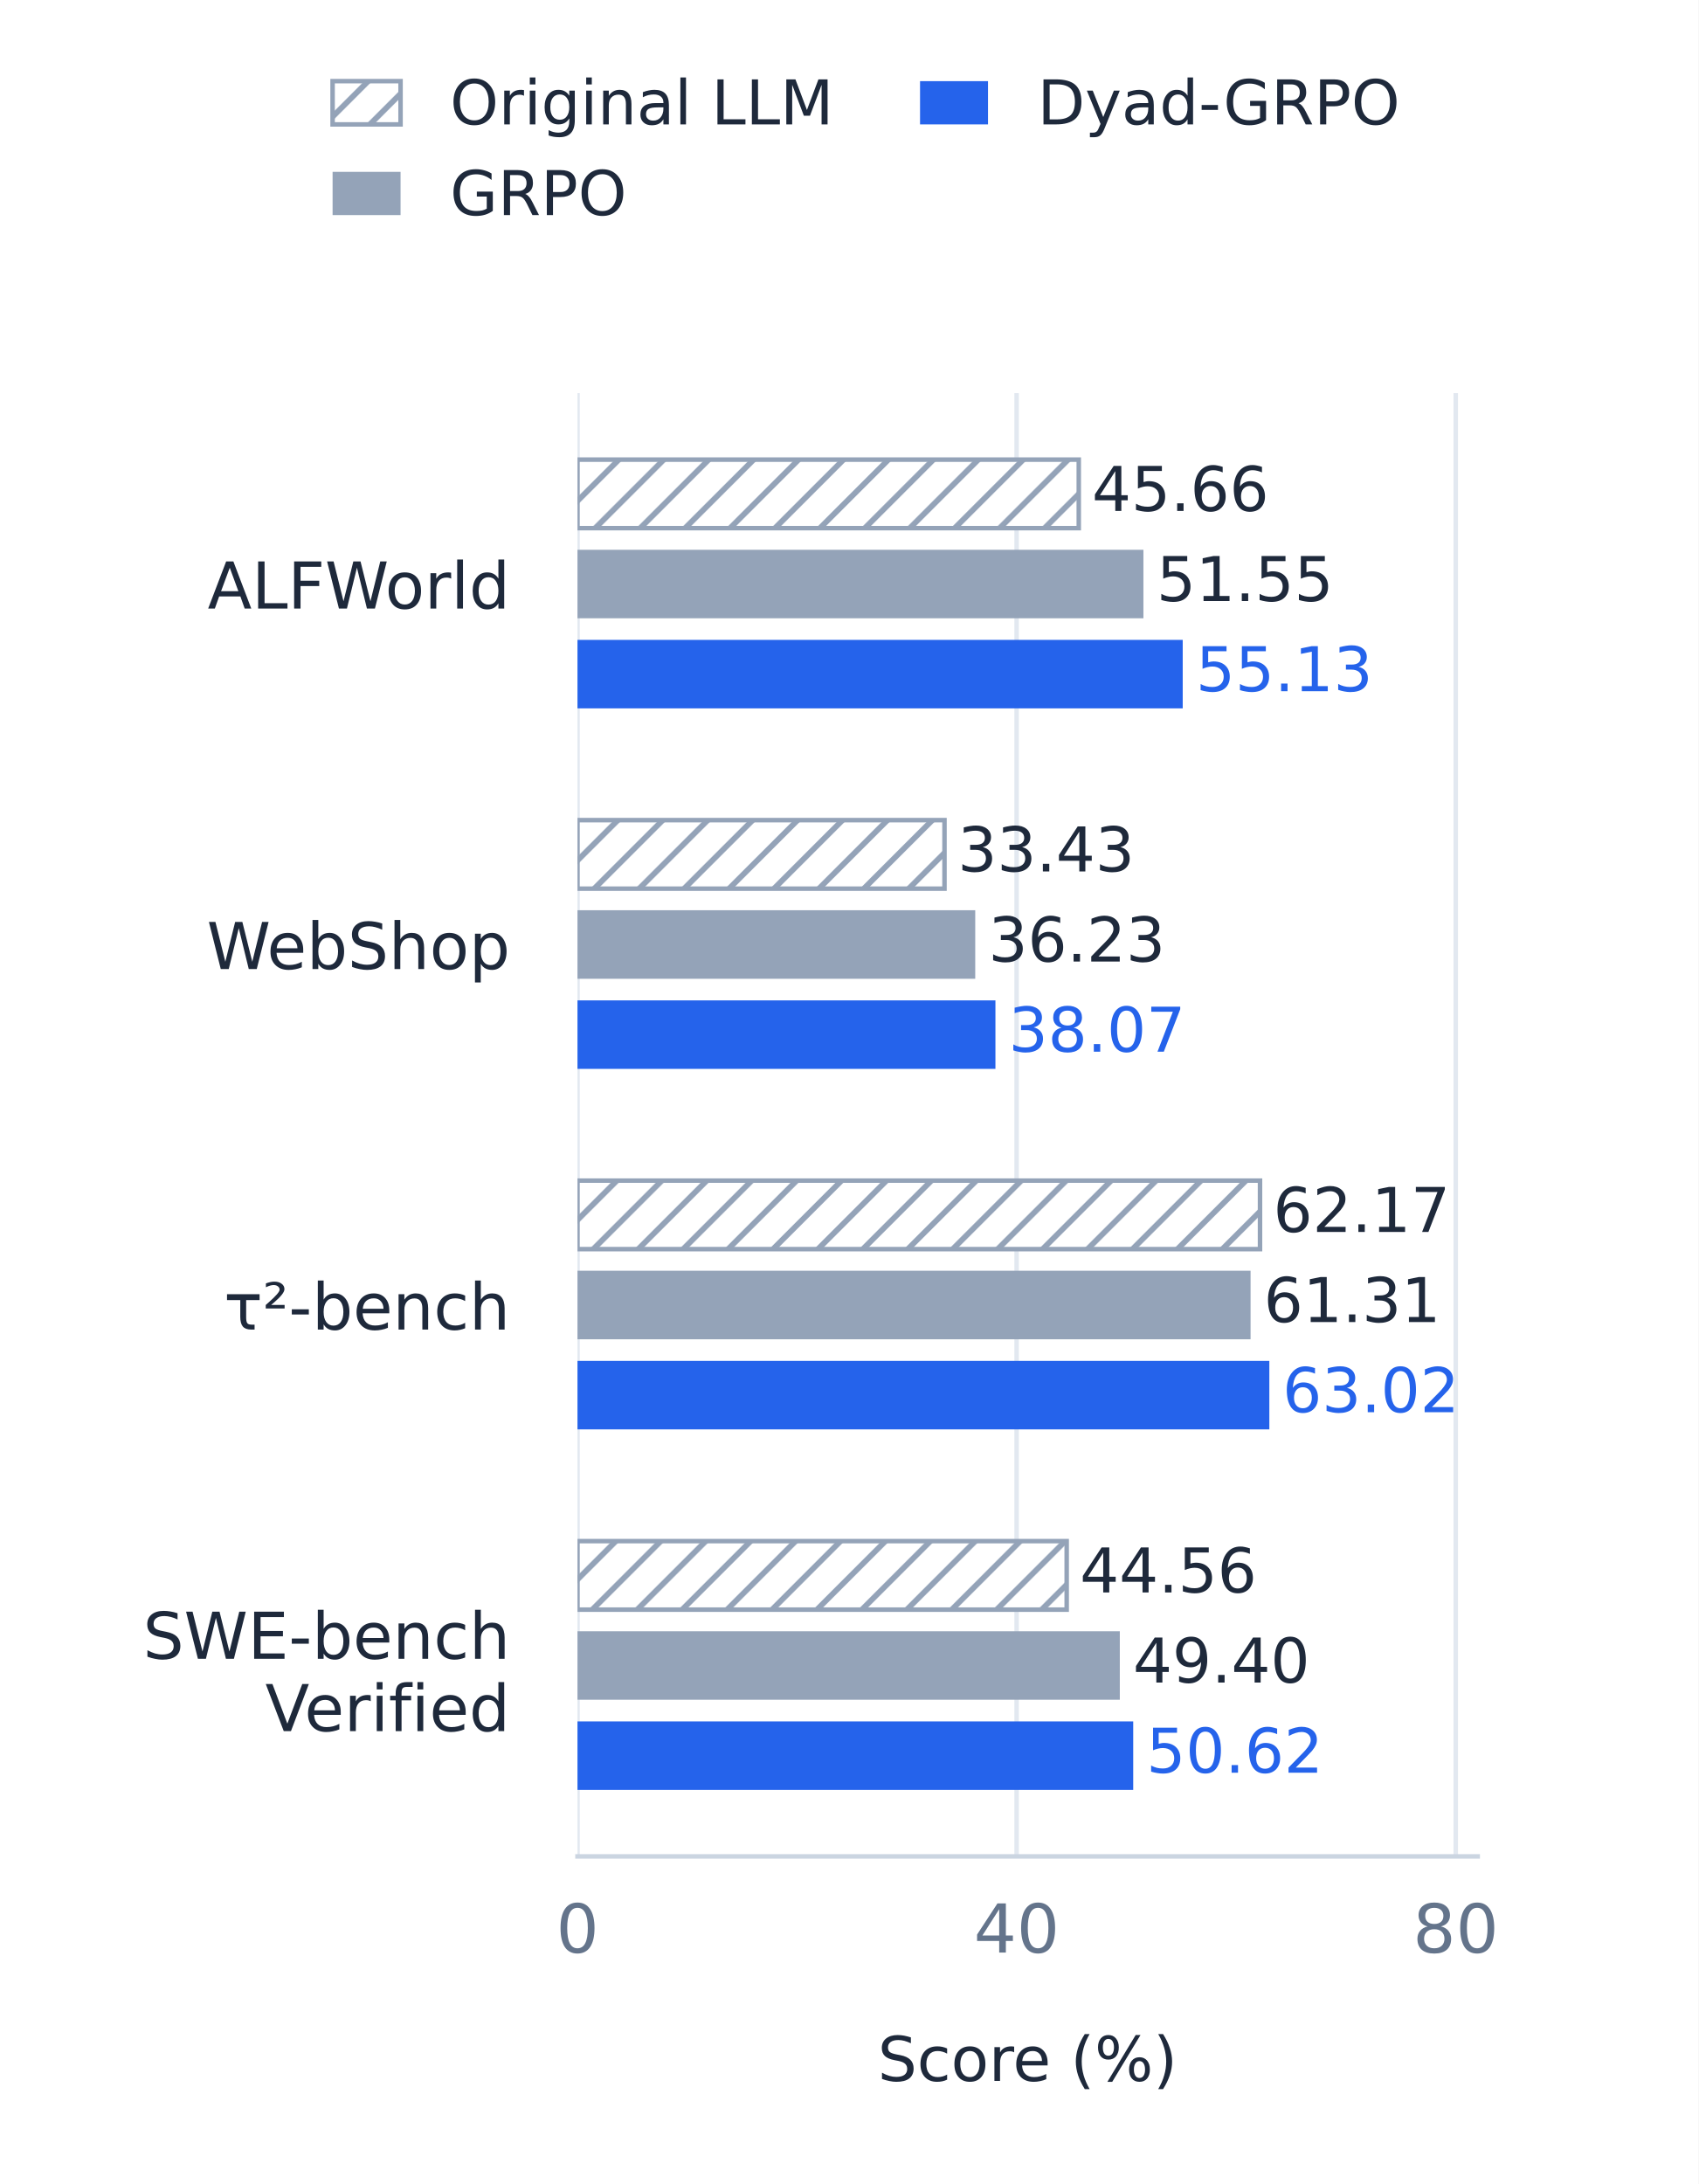
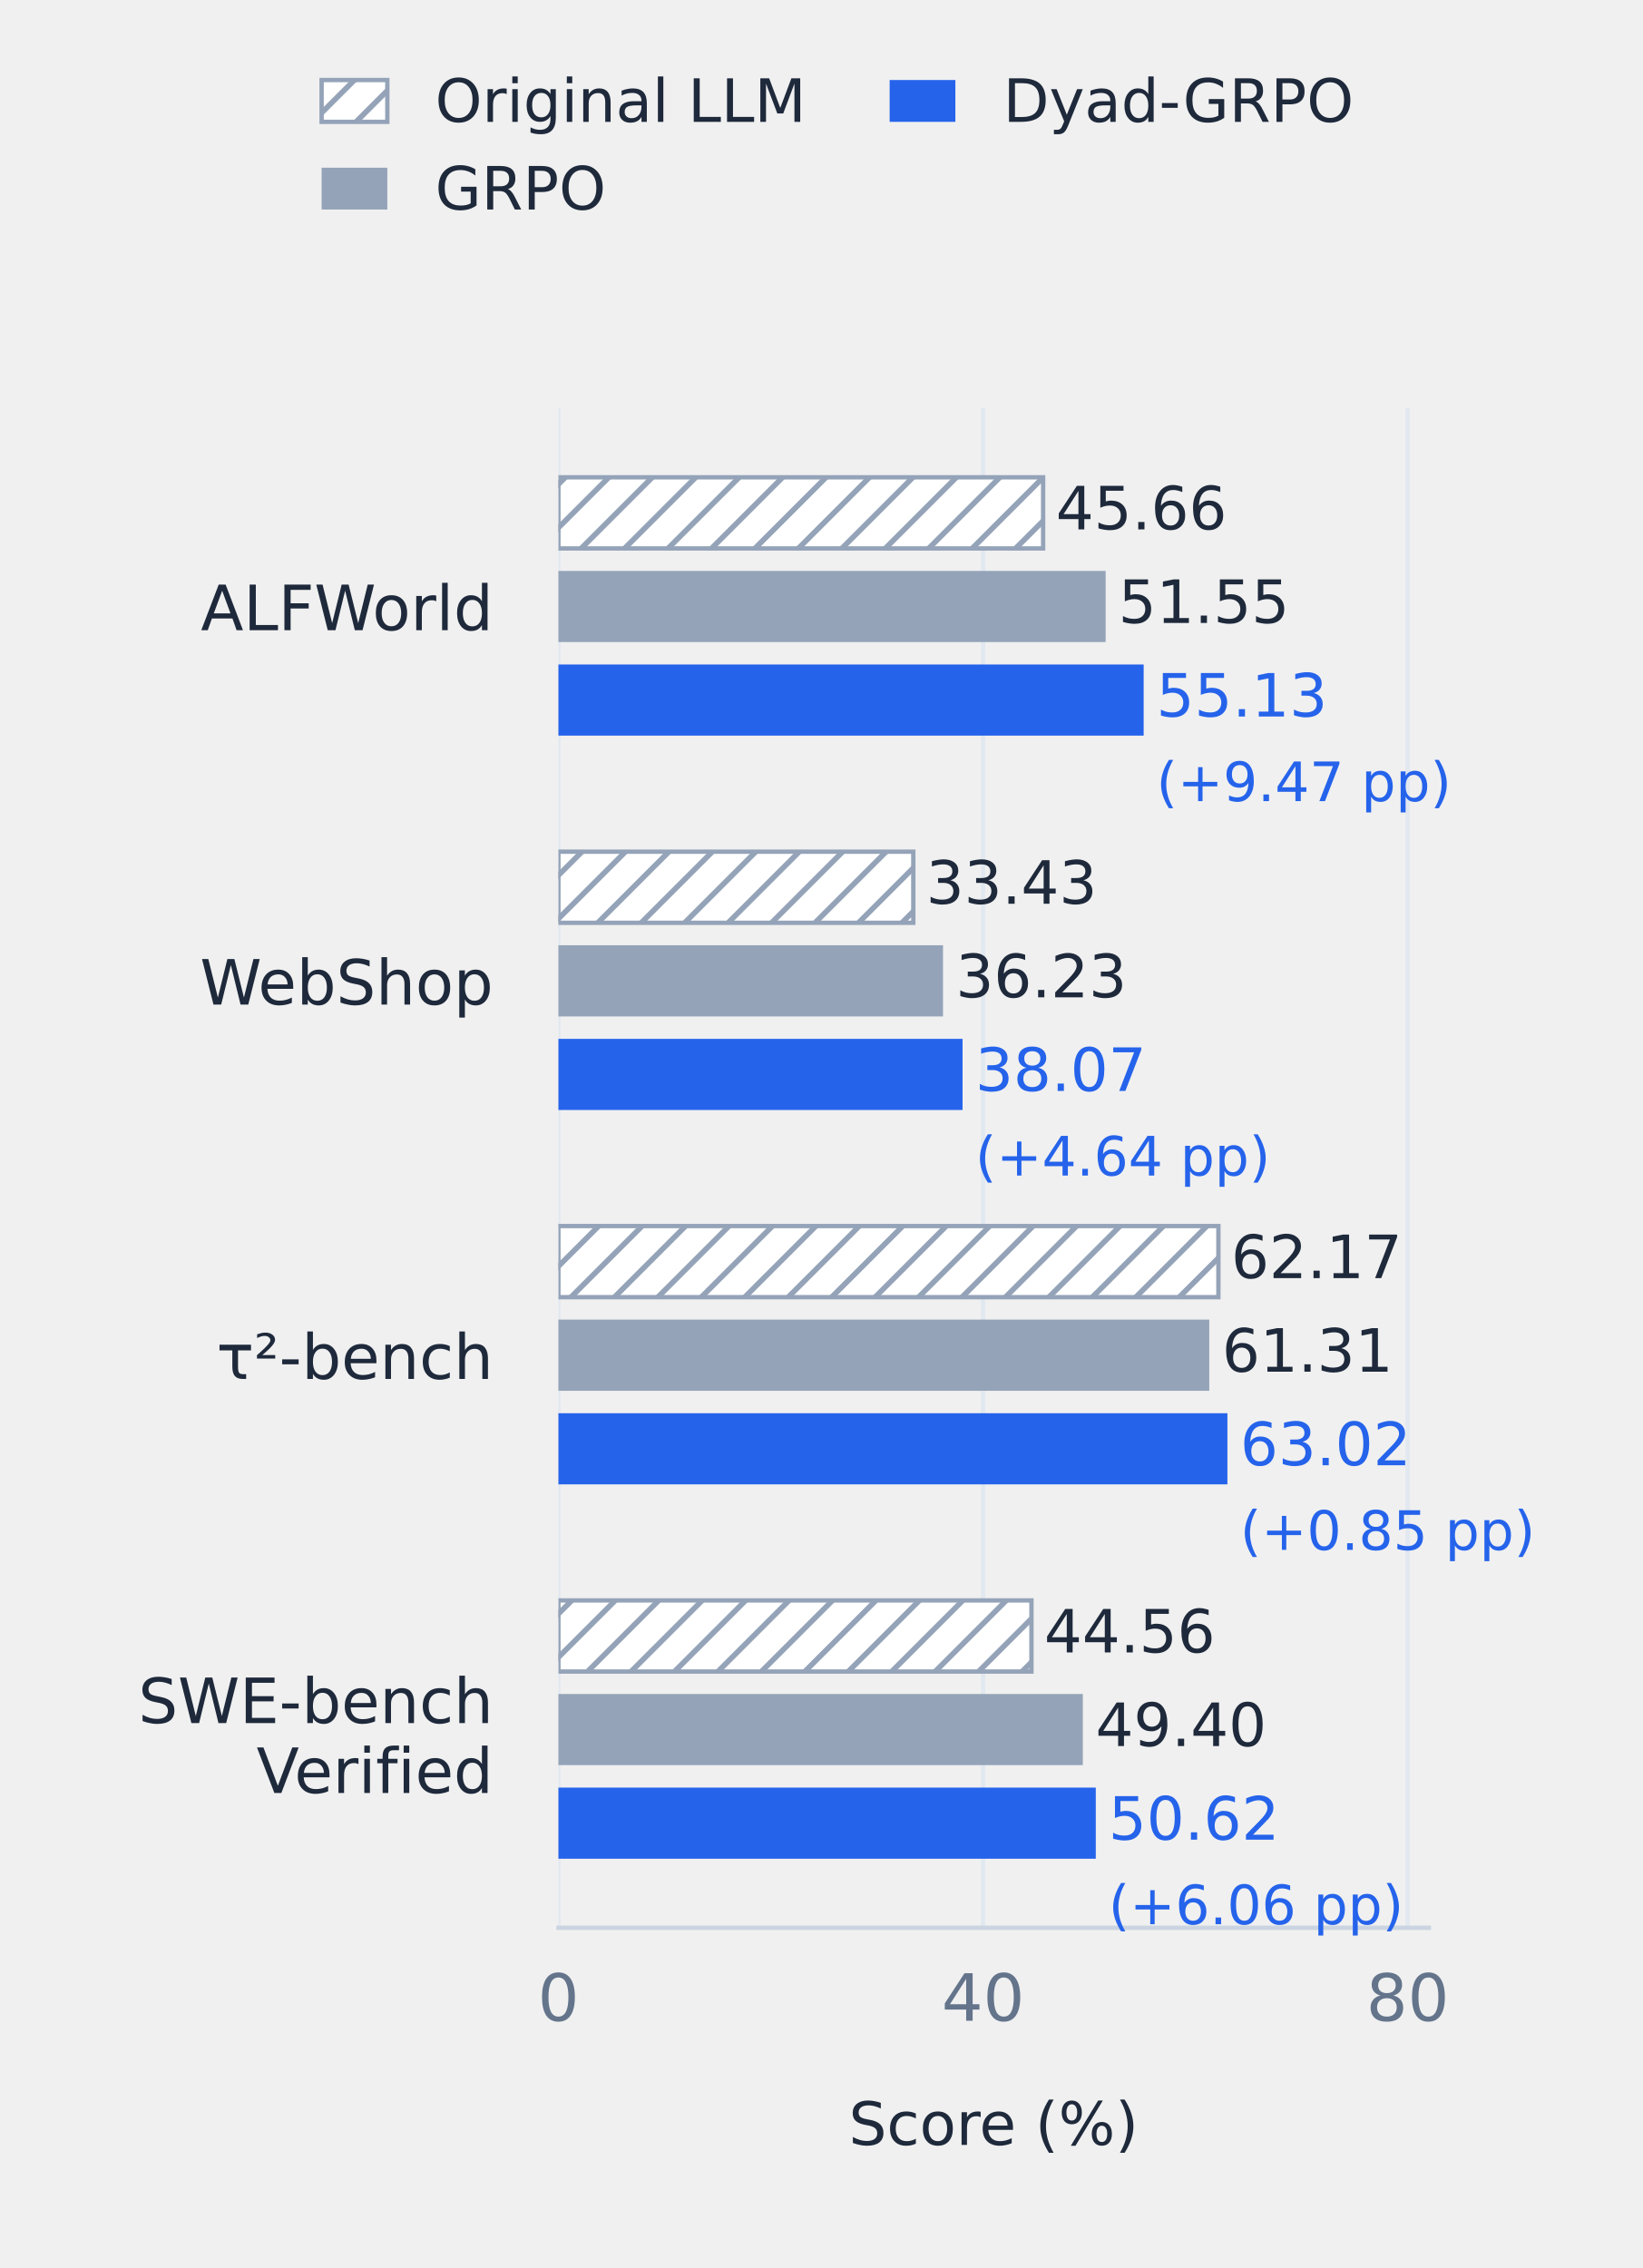
- <svg xmlns="http://www.w3.org/2000/svg" width="302.4pt" height="388.8pt" viewBox="0 0 302.4 388.8" version="1.1">
+ <svg xmlns="http://www.w3.org/2000/svg" width="302.4pt" height="417.6pt" viewBox="0 0 302.4 417.6" version="1.1">
  <defs>
    <style type="text/css">*{stroke-linejoin: round; stroke-linecap: butt}</style>
  </defs>
  <g id="figure_1">
    <g id="patch_1">
-       <path d="M 0 388.8 L 302.4 388.8 L 302.4 0 L 0 0 z " style="fill: #ffffff" />
+       <path d="M 0 417.6 L 302.4 417.6 L 302.4 0 L 0 0 L 0 417.6 z " style="fill: none; opacity: 0" />
    </g>
    <g id="axes_1">
      <g id="patch_2">
-         <path d="M 102.816 330.48 L 263.088 330.48 L 263.088 69.984 L 102.816 69.984 z " style="fill: #ffffff" />
+         <path d="M 102.816 354.96 L 263.088 354.96 L 263.088 75.168 L 102.816 75.168 L 102.816 354.96 z " style="fill: none" />
      </g>
      <g id="matplotlib.axis_1">
        <g id="xtick_1">
          <g id="line2d_1">
-             <path d="M 102.816 330.48 L 102.816 69.984 " clip-path="url(#p6e307bb4f4)" style="fill: none; stroke: #e2e8f0; stroke-width: 0.8; stroke-linecap: square" />
+             <path d="M 102.816 354.96 L 102.816 75.168 " clip-path="url(#pf922d3a9ab)" style="fill: none; stroke: #e2e8f0; stroke-width: 0.8; stroke-linecap: square" />
          </g>
          <g id="line2d_2" />
          <g id="text_1">
-             <text style="font-size: 12px; font-family: 'DejaVu Sans', 'Arial', 'Bitstream Vera Sans', 'Computer Modern Sans Serif', 'Lucida Grande', 'Verdana', 'Geneva', 'Lucid', 'Helvetica', 'Avant Garde', sans-serif; text-anchor: middle; fill: #64748b" x="102.816" y="347.598" transform="rotate(-0 102.816 347.5981)">0</text>
+             <text style="font-size: 12px; font-family: 'DejaVu Sans', 'Arial', 'Bitstream Vera Sans', 'Computer Modern Sans Serif', 'Lucida Grande', 'Verdana', 'Geneva', 'Lucid', 'Helvetica', 'Avant Garde', sans-serif; text-anchor: middle; fill: #64748b" x="102.816" y="372.078" transform="rotate(-0 102.816 372.0781)">0</text>
          </g>
        </g>
        <g id="xtick_2">
          <g id="line2d_3">
-             <path d="M 180.997 330.48 L 180.997 69.984 " clip-path="url(#p6e307bb4f4)" style="fill: none; stroke: #e2e8f0; stroke-width: 0.8; stroke-linecap: square" />
+             <path d="M 180.997 354.96 L 180.997 75.168 " clip-path="url(#pf922d3a9ab)" style="fill: none; stroke: #e2e8f0; stroke-width: 0.8; stroke-linecap: square" />
          </g>
          <g id="line2d_4" />
          <g id="text_2">
-             <text style="font-size: 12px; font-family: 'DejaVu Sans', 'Arial', 'Bitstream Vera Sans', 'Computer Modern Sans Serif', 'Lucida Grande', 'Verdana', 'Geneva', 'Lucid', 'Helvetica', 'Avant Garde', sans-serif; text-anchor: middle; fill: #64748b" x="180.997" y="347.598" transform="rotate(-0 180.9975 347.5981)">40</text>
+             <text style="font-size: 12px; font-family: 'DejaVu Sans', 'Arial', 'Bitstream Vera Sans', 'Computer Modern Sans Serif', 'Lucida Grande', 'Verdana', 'Geneva', 'Lucid', 'Helvetica', 'Avant Garde', sans-serif; text-anchor: middle; fill: #64748b" x="180.997" y="372.078" transform="rotate(-0 180.9975 372.0781)">40</text>
          </g>
        </g>
        <g id="xtick_3">
          <g id="line2d_5">
-             <path d="M 259.179 330.48 L 259.179 69.984 " clip-path="url(#p6e307bb4f4)" style="fill: none; stroke: #e2e8f0; stroke-width: 0.8; stroke-linecap: square" />
+             <path d="M 259.179 354.96 L 259.179 75.168 " clip-path="url(#pf922d3a9ab)" style="fill: none; stroke: #e2e8f0; stroke-width: 0.8; stroke-linecap: square" />
          </g>
          <g id="line2d_6" />
          <g id="text_3">
-             <text style="font-size: 12px; font-family: 'DejaVu Sans', 'Arial', 'Bitstream Vera Sans', 'Computer Modern Sans Serif', 'Lucida Grande', 'Verdana', 'Geneva', 'Lucid', 'Helvetica', 'Avant Garde', sans-serif; text-anchor: middle; fill: #64748b" x="259.179" y="347.598" transform="rotate(-0 259.1789 347.5981)">80</text>
+             <text style="font-size: 12px; font-family: 'DejaVu Sans', 'Arial', 'Bitstream Vera Sans', 'Computer Modern Sans Serif', 'Lucida Grande', 'Verdana', 'Geneva', 'Lucid', 'Helvetica', 'Avant Garde', sans-serif; text-anchor: middle; fill: #64748b" x="259.179" y="372.078" transform="rotate(-0 259.1789 372.0781)">80</text>
          </g>
        </g>
        <g id="text_4">
-           <text style="font-size: 11px; font-family: 'DejaVu Sans', 'Arial', 'Bitstream Vera Sans', 'Computer Modern Sans Serif', 'Lucida Grande', 'Verdana', 'Geneva', 'Lucid', 'Helvetica', 'Avant Garde', sans-serif; text-anchor: middle; fill: #1e293b" x="182.952" y="370.452" transform="rotate(-0 182.952 370.452)">Score (%)</text>
+           <text style="font-size: 11px; font-family: 'DejaVu Sans', 'Arial', 'Bitstream Vera Sans', 'Computer Modern Sans Serif', 'Lucida Grande', 'Verdana', 'Geneva', 'Lucid', 'Helvetica', 'Avant Garde', sans-serif; text-anchor: middle; fill: #1e293b" x="182.952" y="394.932" transform="rotate(-0 182.952 394.932)">Score (%)</text>
        </g>
      </g>
      <g id="matplotlib.axis_2">
        <g id="ytick_1">
          <g id="line2d_7" />
          <g id="text_5">
-             <text style="font-size: 11.5px; font-family: 'DejaVu Sans', 'Arial', 'Bitstream Vera Sans', 'Computer Modern Sans Serif', 'Lucida Grande', 'Verdana', 'Geneva', 'Lucid', 'Helvetica', 'Avant Garde', sans-serif; text-anchor: end; fill: #1e293b" x="90.816" y="108.335" transform="rotate(-0 90.816 108.335)">ALFWorld</text>
+             <text style="font-size: 11.5px; font-family: 'DejaVu Sans', 'Arial', 'Bitstream Vera Sans', 'Computer Modern Sans Serif', 'Lucida Grande', 'Verdana', 'Geneva', 'Lucid', 'Helvetica', 'Avant Garde', sans-serif; text-anchor: end; fill: #1e293b" x="90.816" y="116.036" transform="rotate(-0 90.816 116.0362)">ALFWorld</text>
          </g>
        </g>
        <g id="ytick_2">
          <g id="line2d_8" />
          <g id="text_6">
-             <text style="font-size: 11.5px; font-family: 'DejaVu Sans', 'Arial', 'Bitstream Vera Sans', 'Computer Modern Sans Serif', 'Lucida Grande', 'Verdana', 'Geneva', 'Lucid', 'Helvetica', 'Avant Garde', sans-serif; text-anchor: end; fill: #1e293b" x="90.816" y="172.512" transform="rotate(-0 90.816 172.5124)">WebShop</text>
+             <text style="font-size: 11.5px; font-family: 'DejaVu Sans', 'Arial', 'Bitstream Vera Sans', 'Computer Modern Sans Serif', 'Lucida Grande', 'Verdana', 'Geneva', 'Lucid', 'Helvetica', 'Avant Garde', sans-serif; text-anchor: end; fill: #1e293b" x="90.816" y="184.967" transform="rotate(-0 90.816 184.9675)">WebShop</text>
          </g>
        </g>
        <g id="ytick_3">
          <g id="line2d_9" />
          <g id="text_7">
-             <text style="font-size: 11.5px; font-family: 'DejaVu Sans', 'Arial', 'Bitstream Vera Sans', 'Computer Modern Sans Serif', 'Lucida Grande', 'Verdana', 'Geneva', 'Lucid', 'Helvetica', 'Avant Garde', sans-serif; text-anchor: end; fill: #1e293b" x="90.816" y="236.69" transform="rotate(-0 90.816 236.6898)">τ²-bench</text>
+             <text style="font-size: 11.5px; font-family: 'DejaVu Sans', 'Arial', 'Bitstream Vera Sans', 'Computer Modern Sans Serif', 'Lucida Grande', 'Verdana', 'Geneva', 'Lucid', 'Helvetica', 'Avant Garde', sans-serif; text-anchor: end; fill: #1e293b" x="90.816" y="253.899" transform="rotate(-0 90.816 253.8987)">τ²-bench</text>
          </g>
        </g>
        <g id="ytick_4">
          <g id="line2d_10" />
          <g id="text_8">
-             <text style="font-size: 11.5px; font-family: 'DejaVu Sans', 'Arial', 'Bitstream Vera Sans', 'Computer Modern Sans Serif', 'Lucida Grande', 'Verdana', 'Geneva', 'Lucid', 'Helvetica', 'Avant Garde', sans-serif; fill: #1e293b" transform="translate(25.45287 295.3023)">SWE-bench</text>
-             <text style="font-size: 11.5px; font-family: 'DejaVu Sans', 'Arial', 'Bitstream Vera Sans', 'Computer Modern Sans Serif', 'Lucida Grande', 'Verdana', 'Geneva', 'Lucid', 'Helvetica', 'Avant Garde', sans-serif; fill: #1e293b" transform="translate(47.22202 308.1797)">Verified</text>
+             <text style="font-size: 11.5px; font-family: 'DejaVu Sans', 'Arial', 'Bitstream Vera Sans', 'Computer Modern Sans Serif', 'Lucida Grande', 'Verdana', 'Geneva', 'Lucid', 'Helvetica', 'Avant Garde', sans-serif; fill: #1e293b" transform="translate(25.45287 317.2651)">SWE-bench</text>
+             <text style="font-size: 11.5px; font-family: 'DejaVu Sans', 'Arial', 'Bitstream Vera Sans', 'Computer Modern Sans Serif', 'Lucida Grande', 'Verdana', 'Geneva', 'Lucid', 'Helvetica', 'Avant Garde', sans-serif; fill: #1e293b" transform="translate(47.22202 330.1426)">Verified</text>
          </g>
        </g>
      </g>
      <g id="patch_3">
-         <path d="M 102.816 330.48 L 263.088 330.48 " style="fill: none; stroke: #cbd5e1; stroke-width: 0.8; stroke-linejoin: miter; stroke-linecap: square" />
+         <path d="M 102.816 354.96 L 263.088 354.96 " style="fill: none; stroke: #cbd5e1; stroke-width: 0.8; stroke-linejoin: miter; stroke-linecap: square" />
      </g>
      <g id="patch_4">
-         <path d="M 102.816 81.825 L 192.06 81.825 L 192.06 94.018 L 102.816 94.018 z " clip-path="url(#p6e307bb4f4)" style="fill: url(#hd3796687db); stroke: #94a3b8; stroke-width: 0.8; stroke-linejoin: miter" />
+         <path d="M 102.816 87.886 L 192.06 87.886 L 192.06 100.983 L 102.816 100.983 z " clip-path="url(#pf922d3a9ab)" style="fill: url(#hd3796687db); stroke: #94a3b8; stroke-width: 0.8; stroke-linejoin: miter" />
      </g>
      <g id="patch_5">
-         <path d="M 102.816 146.002 L 168.156 146.002 L 168.156 158.196 L 102.816 158.196 z " clip-path="url(#p6e307bb4f4)" style="fill: url(#hd3796687db); stroke: #94a3b8; stroke-width: 0.8; stroke-linejoin: miter" />
+         <path d="M 102.816 156.817 L 168.156 156.817 L 168.156 169.914 L 102.816 169.914 z " clip-path="url(#pf922d3a9ab)" style="fill: url(#hd3796687db); stroke: #94a3b8; stroke-width: 0.8; stroke-linejoin: miter" />
      </g>
      <g id="patch_6">
-         <path d="M 102.816 210.179 L 224.33 210.179 L 224.33 222.373 L 102.816 222.373 z " clip-path="url(#p6e307bb4f4)" style="fill: url(#hd3796687db); stroke: #94a3b8; stroke-width: 0.8; stroke-linejoin: miter" />
+         <path d="M 102.816 225.748 L 224.33 225.748 L 224.33 238.845 L 102.816 238.845 z " clip-path="url(#pf922d3a9ab)" style="fill: url(#hd3796687db); stroke: #94a3b8; stroke-width: 0.8; stroke-linejoin: miter" />
      </g>
      <g id="patch_7">
-         <path d="M 102.816 274.357 L 189.91 274.357 L 189.91 286.551 L 102.816 286.551 z " clip-path="url(#p6e307bb4f4)" style="fill: url(#hd3796687db); stroke: #94a3b8; stroke-width: 0.8; stroke-linejoin: miter" />
+         <path d="M 102.816 294.68 L 189.91 294.68 L 189.91 307.777 L 102.816 307.777 z " clip-path="url(#pf922d3a9ab)" style="fill: url(#hd3796687db); stroke: #94a3b8; stroke-width: 0.8; stroke-linejoin: miter" />
      </g>
      <g id="text_9">
-         <text style="font-size: 11px; font-family: 'DejaVu Sans', 'Arial', 'Bitstream Vera Sans', 'Computer Modern Sans Serif', 'Lucida Grande', 'Verdana', 'Geneva', 'Lucid', 'Helvetica', 'Avant Garde', sans-serif; text-anchor: start; fill: #1e293b" x="194.406" y="90.957" transform="rotate(-0 194.4056 90.95689)">45.66</text>
+         <text style="font-size: 11px; font-family: 'DejaVu Sans', 'Arial', 'Bitstream Vera Sans', 'Computer Modern Sans Serif', 'Lucida Grande', 'Verdana', 'Geneva', 'Lucid', 'Helvetica', 'Avant Garde', sans-serif; text-anchor: start; fill: #1e293b" x="194.406" y="97.47" transform="rotate(-0 194.4056 97.4696)">45.66</text>
      </g>
      <g id="text_10">
-         <text style="font-size: 11px; font-family: 'DejaVu Sans', 'Arial', 'Bitstream Vera Sans', 'Computer Modern Sans Serif', 'Lucida Grande', 'Verdana', 'Geneva', 'Lucid', 'Helvetica', 'Avant Garde', sans-serif; text-anchor: start; fill: #1e293b" x="170.502" y="155.134" transform="rotate(-0 170.5016 155.1343)">33.43</text>
+         <text style="font-size: 11px; font-family: 'DejaVu Sans', 'Arial', 'Bitstream Vera Sans', 'Computer Modern Sans Serif', 'Lucida Grande', 'Verdana', 'Geneva', 'Lucid', 'Helvetica', 'Avant Garde', sans-serif; text-anchor: start; fill: #1e293b" x="170.502" y="166.401" transform="rotate(-0 170.5016 166.4009)">33.43</text>
      </g>
      <g id="text_11">
-         <text style="font-size: 11px; font-family: 'DejaVu Sans', 'Arial', 'Bitstream Vera Sans', 'Computer Modern Sans Serif', 'Lucida Grande', 'Verdana', 'Geneva', 'Lucid', 'Helvetica', 'Avant Garde', sans-serif; text-anchor: start; fill: #1e293b" x="226.675" y="219.312" transform="rotate(-0 226.675 219.3117)">62.17</text>
+         <text style="font-size: 11px; font-family: 'DejaVu Sans', 'Arial', 'Bitstream Vera Sans', 'Computer Modern Sans Serif', 'Lucida Grande', 'Verdana', 'Geneva', 'Lucid', 'Helvetica', 'Avant Garde', sans-serif; text-anchor: start; fill: #1e293b" x="226.675" y="235.332" transform="rotate(-0 226.675 235.3321)">62.17</text>
      </g>
      <g id="text_12">
-         <text style="font-size: 11px; font-family: 'DejaVu Sans', 'Arial', 'Bitstream Vera Sans', 'Computer Modern Sans Serif', 'Lucida Grande', 'Verdana', 'Geneva', 'Lucid', 'Helvetica', 'Avant Garde', sans-serif; text-anchor: start; fill: #1e293b" x="192.256" y="283.489" transform="rotate(-0 192.2556 283.489)">44.56</text>
+         <text style="font-size: 11px; font-family: 'DejaVu Sans', 'Arial', 'Bitstream Vera Sans', 'Computer Modern Sans Serif', 'Lucida Grande', 'Verdana', 'Geneva', 'Lucid', 'Helvetica', 'Avant Garde', sans-serif; text-anchor: start; fill: #1e293b" x="192.256" y="304.263" transform="rotate(-0 192.2556 304.2634)">44.56</text>
      </g>
      <g id="patch_8">
-         <path d="M 102.816 97.869 L 203.572 97.869 L 203.572 110.063 L 102.816 110.063 z " clip-path="url(#p6e307bb4f4)" style="fill: #94a3b8" />
+         <path d="M 102.816 105.119 L 203.572 105.119 L 203.572 118.216 L 102.816 118.216 z " clip-path="url(#pf922d3a9ab)" style="fill: #94a3b8" />
      </g>
      <g id="patch_9">
-         <path d="M 102.816 162.046 L 173.629 162.046 L 173.629 174.24 L 102.816 174.24 z " clip-path="url(#p6e307bb4f4)" style="fill: #94a3b8" />
+         <path d="M 102.816 174.05 L 173.629 174.05 L 173.629 187.147 L 102.816 187.147 z " clip-path="url(#pf922d3a9ab)" style="fill: #94a3b8" />
      </g>
      <g id="patch_10">
-         <path d="M 102.816 226.224 L 222.649 226.224 L 222.649 238.418 L 102.816 238.418 z " clip-path="url(#p6e307bb4f4)" style="fill: #94a3b8" />
+         <path d="M 102.816 242.981 L 222.649 242.981 L 222.649 256.078 L 102.816 256.078 z " clip-path="url(#pf922d3a9ab)" style="fill: #94a3b8" />
      </g>
      <g id="patch_11">
-         <path d="M 102.816 290.401 L 199.37 290.401 L 199.37 302.595 L 102.816 302.595 z " clip-path="url(#p6e307bb4f4)" style="fill: #94a3b8" />
+         <path d="M 102.816 311.912 L 199.37 311.912 L 199.37 325.009 L 102.816 325.009 z " clip-path="url(#pf922d3a9ab)" style="fill: #94a3b8" />
      </g>
      <g id="text_13">
-         <text style="font-size: 11px; font-family: 'DejaVu Sans', 'Arial', 'Bitstream Vera Sans', 'Computer Modern Sans Serif', 'Lucida Grande', 'Verdana', 'Geneva', 'Lucid', 'Helvetica', 'Avant Garde', sans-serif; text-anchor: start; fill: #1e293b" x="205.918" y="107.001" transform="rotate(-0 205.9178 107.0012)">51.55</text>
+         <text style="font-size: 11px; font-family: 'DejaVu Sans', 'Arial', 'Bitstream Vera Sans', 'Computer Modern Sans Serif', 'Lucida Grande', 'Verdana', 'Geneva', 'Lucid', 'Helvetica', 'Avant Garde', sans-serif; text-anchor: start; fill: #1e293b" x="205.918" y="114.702" transform="rotate(-0 205.9178 114.7024)">51.55</text>
      </g>
      <g id="text_14">
-         <text style="font-size: 11px; font-family: 'DejaVu Sans', 'Arial', 'Bitstream Vera Sans', 'Computer Modern Sans Serif', 'Lucida Grande', 'Verdana', 'Geneva', 'Lucid', 'Helvetica', 'Avant Garde', sans-serif; text-anchor: start; fill: #1e293b" x="175.974" y="171.179" transform="rotate(-0 175.9743 171.1786)">36.23</text>
+         <text style="font-size: 11px; font-family: 'DejaVu Sans', 'Arial', 'Bitstream Vera Sans', 'Computer Modern Sans Serif', 'Lucida Grande', 'Verdana', 'Geneva', 'Lucid', 'Helvetica', 'Avant Garde', sans-serif; text-anchor: start; fill: #1e293b" x="175.974" y="183.634" transform="rotate(-0 175.9743 183.6337)">36.23</text>
      </g>
      <g id="text_15">
-         <text style="font-size: 11px; font-family: 'DejaVu Sans', 'Arial', 'Bitstream Vera Sans', 'Computer Modern Sans Serif', 'Lucida Grande', 'Verdana', 'Geneva', 'Lucid', 'Helvetica', 'Avant Garde', sans-serif; text-anchor: start; fill: #1e293b" x="224.994" y="235.356" transform="rotate(-0 224.9941 235.356)">61.31</text>
+         <text style="font-size: 11px; font-family: 'DejaVu Sans', 'Arial', 'Bitstream Vera Sans', 'Computer Modern Sans Serif', 'Lucida Grande', 'Verdana', 'Geneva', 'Lucid', 'Helvetica', 'Avant Garde', sans-serif; text-anchor: start; fill: #1e293b" x="224.994" y="252.565" transform="rotate(-0 224.9941 252.5649)">61.31</text>
      </g>
      <g id="text_16">
-         <text style="font-size: 11px; font-family: 'DejaVu Sans', 'Arial', 'Bitstream Vera Sans', 'Computer Modern Sans Serif', 'Lucida Grande', 'Verdana', 'Geneva', 'Lucid', 'Helvetica', 'Avant Garde', sans-serif; text-anchor: start; fill: #1e293b" x="201.716" y="299.533" transform="rotate(-0 201.7156 299.5334)">49.40</text>
+         <text style="font-size: 11px; font-family: 'DejaVu Sans', 'Arial', 'Bitstream Vera Sans', 'Computer Modern Sans Serif', 'Lucida Grande', 'Verdana', 'Geneva', 'Lucid', 'Helvetica', 'Avant Garde', sans-serif; text-anchor: start; fill: #1e293b" x="201.716" y="321.496" transform="rotate(-0 201.7156 321.4962)">49.40</text>
      </g>
      <g id="patch_12">
-         <path d="M 102.816 113.913 L 210.57 113.913 L 210.57 126.107 L 102.816 126.107 z " clip-path="url(#p6e307bb4f4)" style="fill: #2563eb" />
+         <path d="M 102.816 122.351 L 210.57 122.351 L 210.57 135.448 L 102.816 135.448 z " clip-path="url(#pf922d3a9ab)" style="fill: #2563eb" />
      </g>
      <g id="patch_13">
-         <path d="M 102.816 178.091 L 177.225 178.091 L 177.225 190.285 L 102.816 190.285 z " clip-path="url(#p6e307bb4f4)" style="fill: #2563eb" />
+         <path d="M 102.816 191.283 L 177.225 191.283 L 177.225 204.38 L 102.816 204.38 z " clip-path="url(#pf922d3a9ab)" style="fill: #2563eb" />
      </g>
      <g id="patch_14">
-         <path d="M 102.816 242.268 L 225.991 242.268 L 225.991 254.462 L 102.816 254.462 z " clip-path="url(#p6e307bb4f4)" style="fill: #2563eb" />
+         <path d="M 102.816 260.214 L 225.991 260.214 L 225.991 273.311 L 102.816 273.311 z " clip-path="url(#pf922d3a9ab)" style="fill: #2563eb" />
      </g>
      <g id="patch_15">
-         <path d="M 102.816 306.446 L 201.755 306.446 L 201.755 318.639 L 102.816 318.639 z " clip-path="url(#p6e307bb4f4)" style="fill: #2563eb" />
+         <path d="M 102.816 329.145 L 201.755 329.145 L 201.755 342.242 L 102.816 342.242 z " clip-path="url(#pf922d3a9ab)" style="fill: #2563eb" />
      </g>
      <g id="text_17">
-         <text style="font-size: 11px; font-family: 'DejaVu Sans', 'Arial', 'Bitstream Vera Sans', 'Computer Modern Sans Serif', 'Lucida Grande', 'Verdana', 'Geneva', 'Lucid', 'Helvetica', 'Avant Garde', sans-serif; text-anchor: start; fill: #2563eb" x="212.915" y="123.046" transform="rotate(-0 212.915 123.0456)">55.13</text>
+         <text style="font-size: 10px; font-family: 'DejaVu Sans', 'Arial', 'Bitstream Vera Sans', 'Computer Modern Sans Serif', 'Lucida Grande', 'Verdana', 'Geneva', 'Lucid', 'Helvetica', 'Avant Garde', sans-serif; text-anchor: start; fill: #2563eb" x="212.915" y="147.513" transform="rotate(-0 212.915 147.5135)">(+9.47 pp)</text>
      </g>
      <g id="text_18">
-         <text style="font-size: 11px; font-family: 'DejaVu Sans', 'Arial', 'Bitstream Vera Sans', 'Computer Modern Sans Serif', 'Lucida Grande', 'Verdana', 'Geneva', 'Lucid', 'Helvetica', 'Avant Garde', sans-serif; text-anchor: start; fill: #2563eb" x="179.571" y="187.223" transform="rotate(-0 179.5707 187.223)">38.07</text>
+         <text style="font-size: 11px; font-family: 'DejaVu Sans', 'Arial', 'Bitstream Vera Sans', 'Computer Modern Sans Serif', 'Lucida Grande', 'Verdana', 'Geneva', 'Lucid', 'Helvetica', 'Avant Garde', sans-serif; text-anchor: start; fill: #2563eb" x="212.915" y="131.935" transform="rotate(-0 212.915 131.9352)">55.13</text>
      </g>
      <g id="text_19">
-         <text style="font-size: 11px; font-family: 'DejaVu Sans', 'Arial', 'Bitstream Vera Sans', 'Computer Modern Sans Serif', 'Lucida Grande', 'Verdana', 'Geneva', 'Lucid', 'Helvetica', 'Avant Garde', sans-serif; text-anchor: start; fill: #2563eb" x="228.336" y="251.4" transform="rotate(-0 228.3363 251.4004)">63.02</text>
+         <text style="font-size: 10px; font-family: 'DejaVu Sans', 'Arial', 'Bitstream Vera Sans', 'Computer Modern Sans Serif', 'Lucida Grande', 'Verdana', 'Geneva', 'Lucid', 'Helvetica', 'Avant Garde', sans-serif; text-anchor: start; fill: #2563eb" x="179.571" y="216.445" transform="rotate(-0 179.5707 216.4447)">(+4.64 pp)</text>
      </g>
      <g id="text_20">
-         <text style="font-size: 11px; font-family: 'DejaVu Sans', 'Arial', 'Bitstream Vera Sans', 'Computer Modern Sans Serif', 'Lucida Grande', 'Verdana', 'Geneva', 'Lucid', 'Helvetica', 'Avant Garde', sans-serif; text-anchor: start; fill: #2563eb" x="204.1" y="315.578" transform="rotate(-0 204.1001 315.5777)">50.62</text>
+         <text style="font-size: 11px; font-family: 'DejaVu Sans', 'Arial', 'Bitstream Vera Sans', 'Computer Modern Sans Serif', 'Lucida Grande', 'Verdana', 'Geneva', 'Lucid', 'Helvetica', 'Avant Garde', sans-serif; text-anchor: start; fill: #2563eb" x="179.571" y="200.866" transform="rotate(-0 179.5707 200.8665)">38.07</text>
+       </g>
+       <g id="text_21">
+         <text style="font-size: 10px; font-family: 'DejaVu Sans', 'Arial', 'Bitstream Vera Sans', 'Computer Modern Sans Serif', 'Lucida Grande', 'Verdana', 'Geneva', 'Lucid', 'Helvetica', 'Avant Garde', sans-serif; text-anchor: start; fill: #2563eb" x="228.336" y="285.376" transform="rotate(-0 228.3363 285.376)">(+0.85 pp)</text>
+       </g>
+       <g id="text_22">
+         <text style="font-size: 11px; font-family: 'DejaVu Sans', 'Arial', 'Bitstream Vera Sans', 'Computer Modern Sans Serif', 'Lucida Grande', 'Verdana', 'Geneva', 'Lucid', 'Helvetica', 'Avant Garde', sans-serif; text-anchor: start; fill: #2563eb" x="228.336" y="269.798" transform="rotate(-0 228.3363 269.7978)">63.02</text>
+       </g>
+       <g id="text_23">
+         <text style="font-size: 10px; font-family: 'DejaVu Sans', 'Arial', 'Bitstream Vera Sans', 'Computer Modern Sans Serif', 'Lucida Grande', 'Verdana', 'Geneva', 'Lucid', 'Helvetica', 'Avant Garde', sans-serif; text-anchor: start; fill: #2563eb" x="204.1" y="354.307" transform="rotate(-0 204.1001 354.3073)">(+6.06 pp)</text>
+       </g>
+       <g id="text_24">
+         <text style="font-size: 11px; font-family: 'DejaVu Sans', 'Arial', 'Bitstream Vera Sans', 'Computer Modern Sans Serif', 'Lucida Grande', 'Verdana', 'Geneva', 'Lucid', 'Helvetica', 'Avant Garde', sans-serif; text-anchor: start; fill: #2563eb" x="204.1" y="338.729" transform="rotate(-0 204.1001 338.729)">50.62</text>
      </g>
    </g>
    <g id="legend_1">
      <g id="patch_16">
-         <path d="M 59.214 22.146 L 71.314 22.146 L 71.314 14.446 L 59.214 14.446 z " style="fill: url(#hd3796687db); stroke: #94a3b8; stroke-width: 0.8; stroke-linejoin: miter" />
+         <path d="M 59.214 22.434 L 71.314 22.434 L 71.314 14.734 L 59.214 14.734 z " style="fill: url(#hd3796687db); stroke: #94a3b8; stroke-width: 0.8; stroke-linejoin: miter" />
      </g>
-       <g id="text_21">
-         <text style="font-size: 11px; font-family: 'DejaVu Sans', 'Arial', 'Bitstream Vera Sans', 'Computer Modern Sans Serif', 'Lucida Grande', 'Verdana', 'Geneva', 'Lucid', 'Helvetica', 'Avant Garde', sans-serif; text-anchor: start; fill: #1e293b" x="80.114" y="22.146" transform="rotate(-0 80.11408 22.14628)">Original LLM</text>
+       <g id="text_25">
+         <text style="font-size: 11px; font-family: 'DejaVu Sans', 'Arial', 'Bitstream Vera Sans', 'Computer Modern Sans Serif', 'Lucida Grande', 'Verdana', 'Geneva', 'Lucid', 'Helvetica', 'Avant Garde', sans-serif; text-anchor: start; fill: #1e293b" x="80.114" y="22.434" transform="rotate(-0 80.11408 22.43428)">Original LLM</text>
      </g>
      <g id="patch_17">
-         <path d="M 59.214 38.292 L 71.314 38.292 L 71.314 30.592 L 59.214 30.592 z " style="fill: #94a3b8" />
+         <path d="M 59.214 38.58 L 71.314 38.58 L 71.314 30.88 L 59.214 30.88 z " style="fill: #94a3b8" />
      </g>
-       <g id="text_22">
-         <text style="font-size: 11px; font-family: 'DejaVu Sans', 'Arial', 'Bitstream Vera Sans', 'Computer Modern Sans Serif', 'Lucida Grande', 'Verdana', 'Geneva', 'Lucid', 'Helvetica', 'Avant Garde', sans-serif; text-anchor: start; fill: #1e293b" x="80.114" y="38.292" transform="rotate(-0 80.11408 38.29222)">GRPO</text>
+       <g id="text_26">
+         <text style="font-size: 11px; font-family: 'DejaVu Sans', 'Arial', 'Bitstream Vera Sans', 'Computer Modern Sans Serif', 'Lucida Grande', 'Verdana', 'Geneva', 'Lucid', 'Helvetica', 'Avant Garde', sans-serif; text-anchor: start; fill: #1e293b" x="80.114" y="38.58" transform="rotate(-0 80.11408 38.58022)">GRPO</text>
      </g>
      <g id="patch_18">
-         <path d="M 163.803 22.146 L 175.903 22.146 L 175.903 14.446 L 163.803 14.446 z " style="fill: #2563eb" />
+         <path d="M 163.803 22.434 L 175.903 22.434 L 175.903 14.734 L 163.803 14.734 z " style="fill: #2563eb" />
      </g>
-       <g id="text_23">
-         <text style="font-size: 11px; font-family: 'DejaVu Sans', 'Arial', 'Bitstream Vera Sans', 'Computer Modern Sans Serif', 'Lucida Grande', 'Verdana', 'Geneva', 'Lucid', 'Helvetica', 'Avant Garde', sans-serif; text-anchor: start; fill: #1e293b" x="184.703" y="22.146" transform="rotate(-0 184.7035 22.14628)">Dyad-GRPO</text>
+       <g id="text_27">
+         <text style="font-size: 11px; font-family: 'DejaVu Sans', 'Arial', 'Bitstream Vera Sans', 'Computer Modern Sans Serif', 'Lucida Grande', 'Verdana', 'Geneva', 'Lucid', 'Helvetica', 'Avant Garde', sans-serif; text-anchor: start; fill: #1e293b" x="184.703" y="22.434" transform="rotate(-0 184.7035 22.43428)">Dyad-GRPO</text>
      </g>
    </g>
  </g>
  <defs>
-     <clipPath id="p6e307bb4f4">
-       <rect x="102.816" y="69.984" width="160.272" height="260.496" />
+     <clipPath id="pf922d3a9ab">
+       <rect x="102.816" y="75.168" width="160.272" height="279.792" />
    </clipPath>
  </defs>
  <defs>
    <pattern id="hd3796687db" patternUnits="userSpaceOnUse" x="0" y="0" width="72" height="72">
      <rect x="0" y="0" width="73" height="73" fill="#ffffff" />
      <path d="M -36 36 L 36 -36 M -32 40 L 40 -32 M -28 44 L 44 -28 M -24 48 L 48 -24 M -20 52 L 52 -20 M -16 56 L 56 -16 M -12 60 L 60 -12 M -8 64 L 64 -8 M -4 68 L 68 -4 M 0 72 L 72 0 M 4 76 L 76 4 M 8 80 L 80 8 M 12 84 L 84 12 M 16 88 L 88 16 M 20 92 L 92 20 M 24 96 L 96 24 M 28 100 L 100 28 M 32 104 L 104 32 M 36 108 L 108 36 " style="fill: #94a3b8; stroke: #94a3b8; stroke-width: 1.0; stroke-linecap: butt; stroke-linejoin: miter" />
    </pattern>
  </defs>
</svg>
